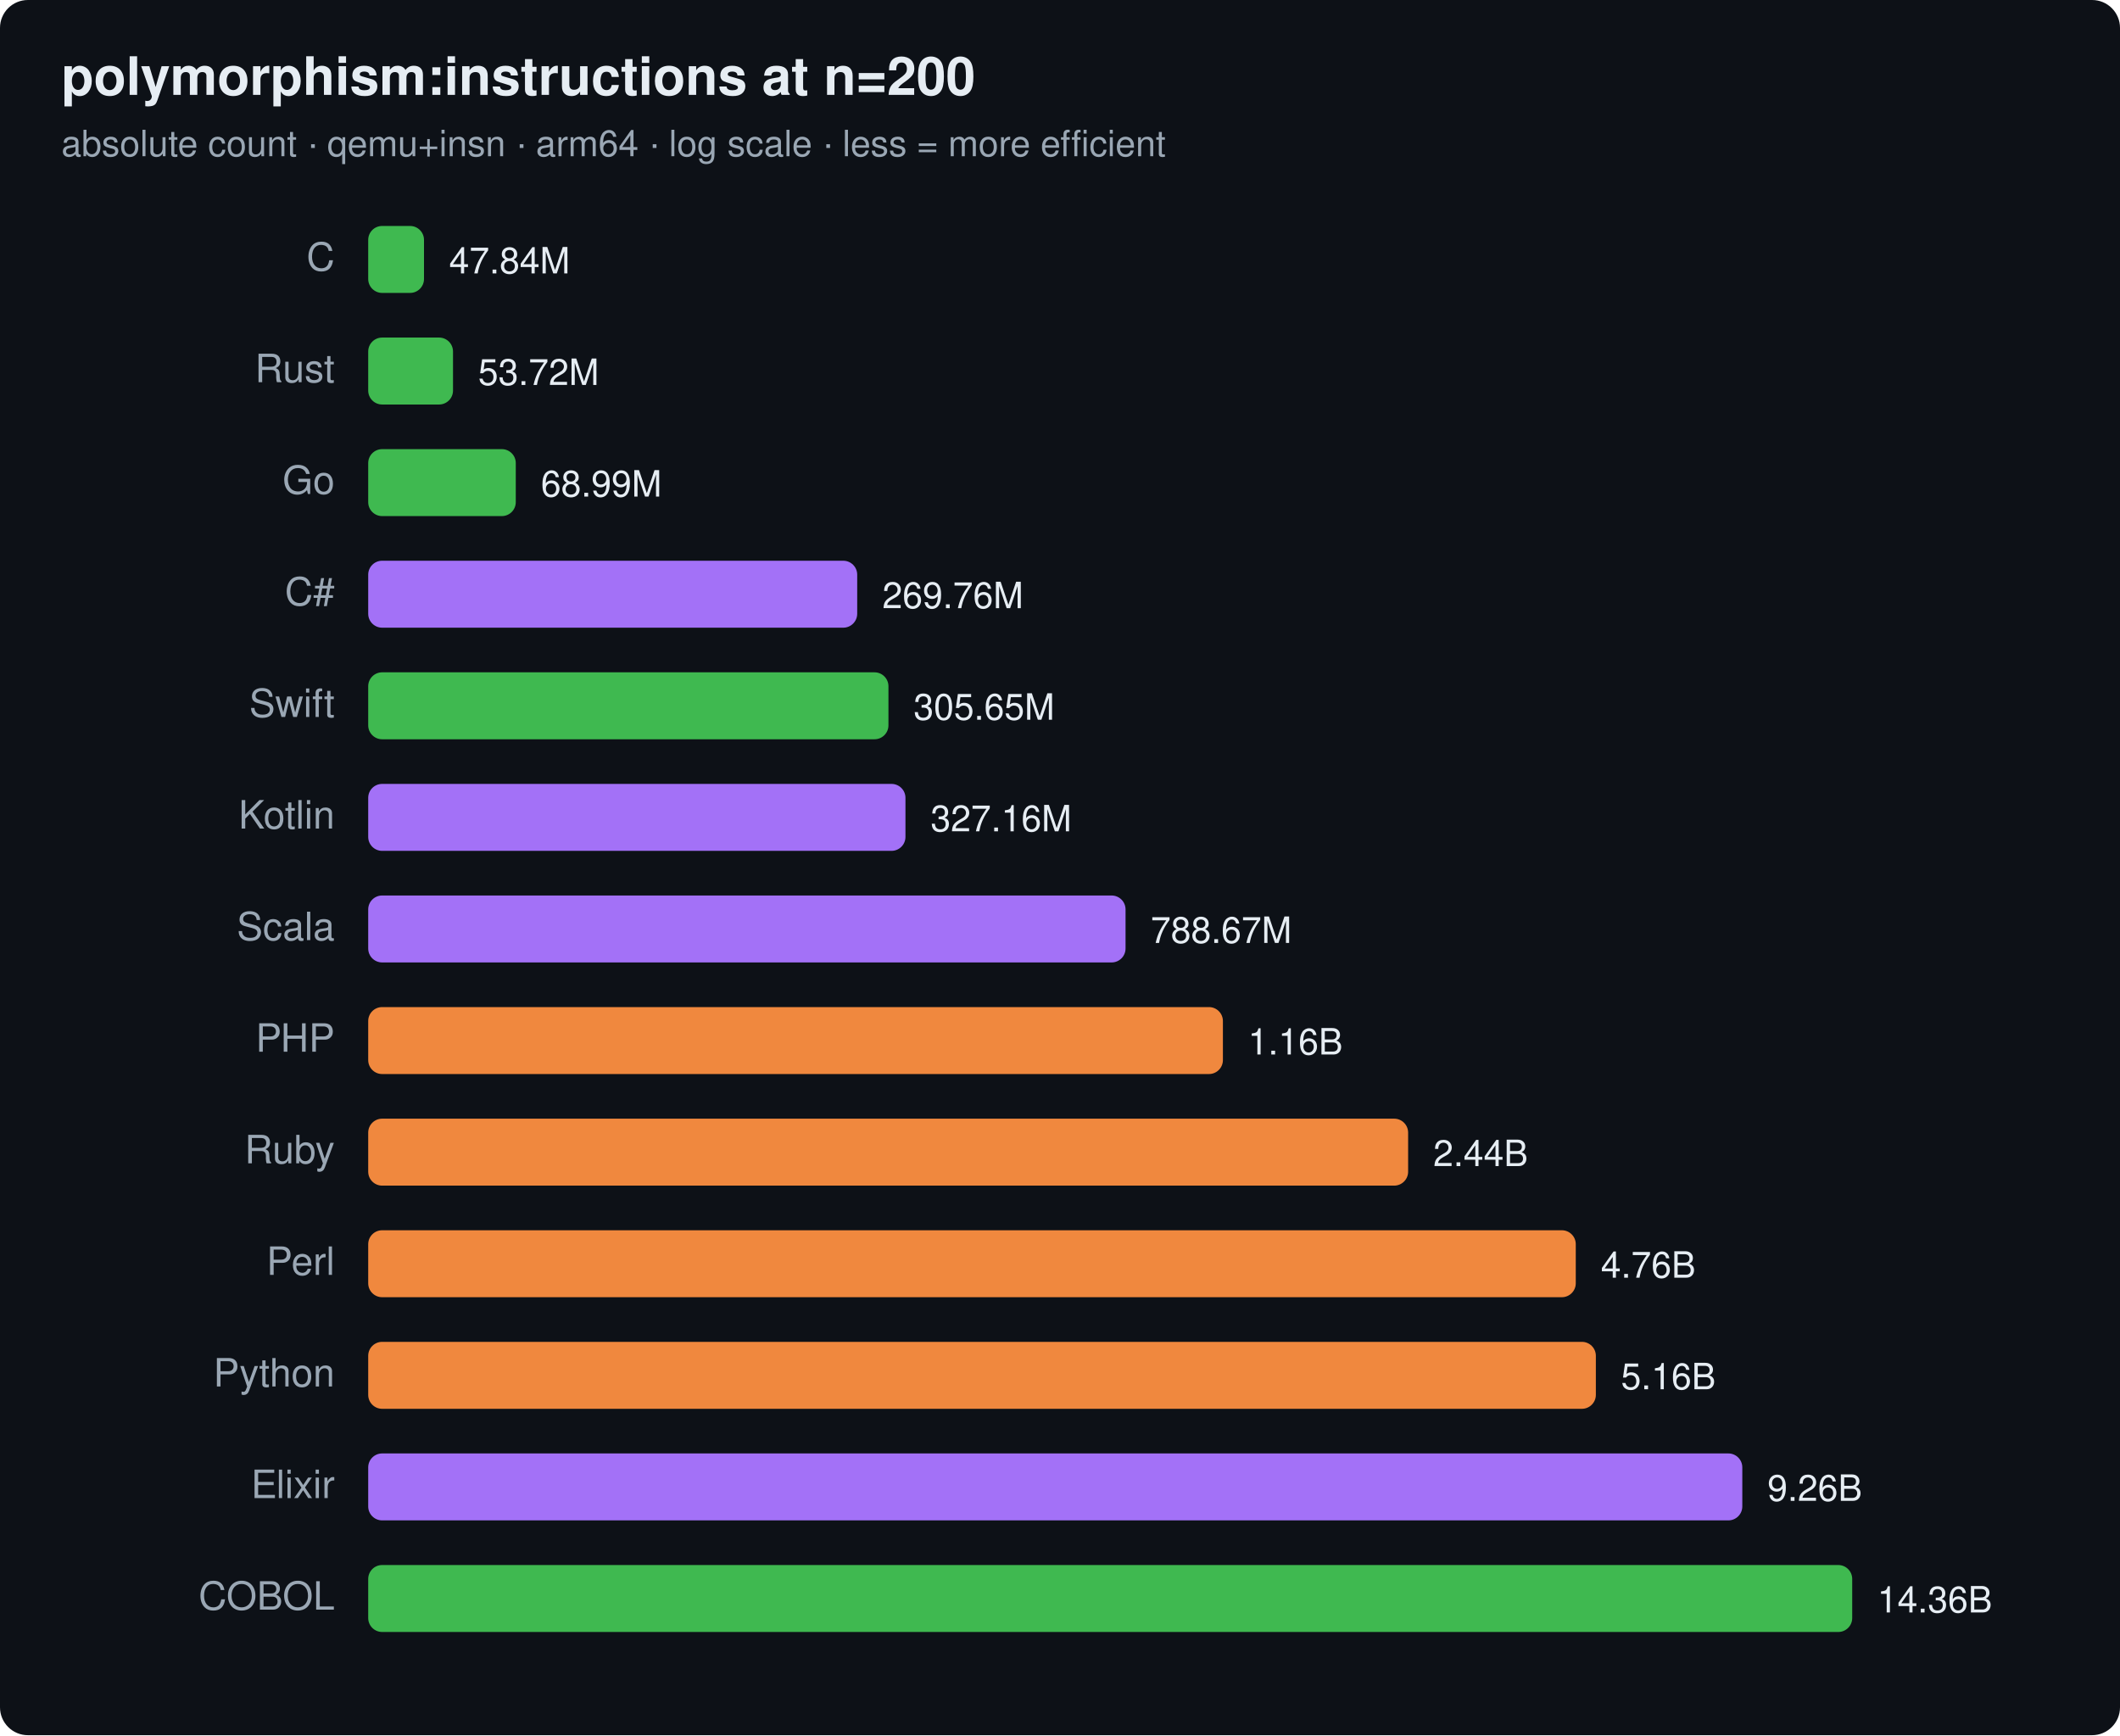
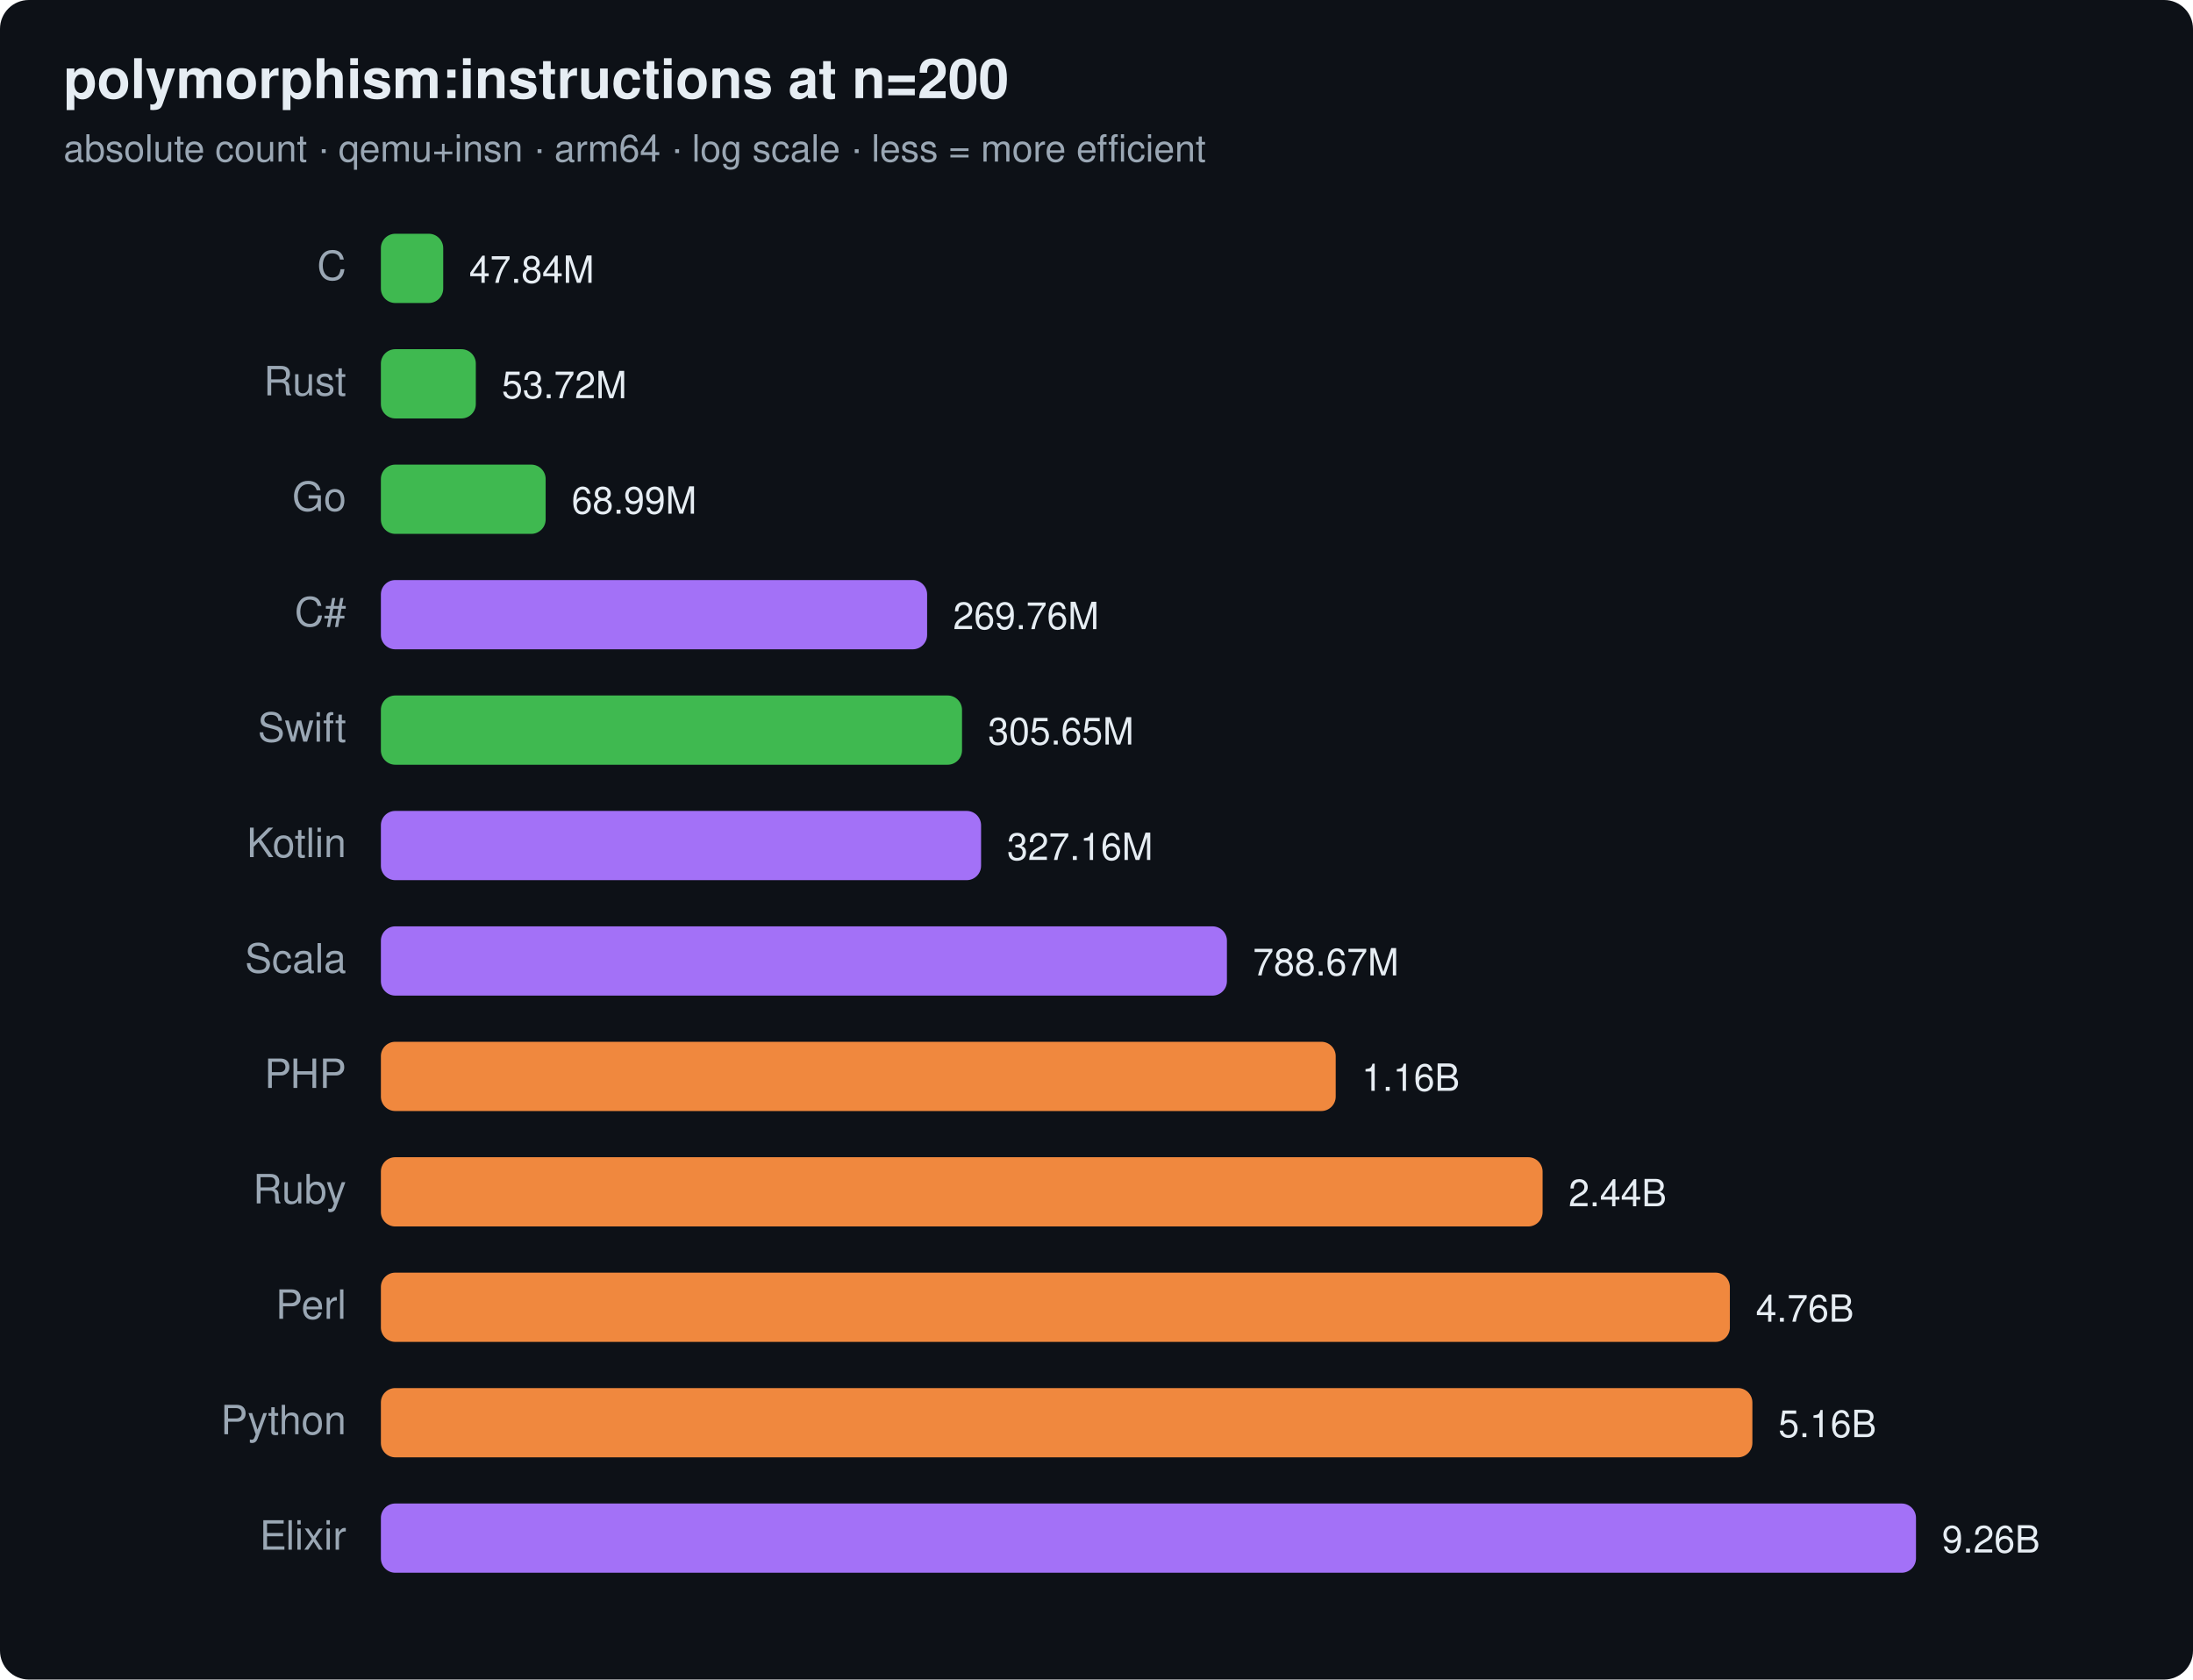
- <svg xmlns="http://www.w3.org/2000/svg" width="760" height="622" viewBox="0 0 760 622" font-family="ui-sans-serif,system-ui,Segoe UI,Helvetica,Arial">
-   <rect width="760" height="622" rx="10" fill="#0d1117" />
+ <svg xmlns="http://www.w3.org/2000/svg" width="760" height="582" viewBox="0 0 760 582" font-family="ui-sans-serif,system-ui,Segoe UI,Helvetica,Arial">
+   <rect width="760" height="582" rx="10" fill="#0d1117" />
  <text x="22" y="34" font-size="19" font-weight="700" fill="#e6edf3">polymorphism:instructions at n=200</text>
  <text x="22" y="56" font-size="13" fill="#9aa7b4">absolute count · qemu+insn · arm64 · log scale · less = more efficient</text>
  <text x="120" y="97" text-anchor="end" font-size="14" fill="#9aa7b4">C</text>
-   <rect x="132" y="81" width="20.0" height="24" rx="5" fill="#3fb950" />
-   <text x="161.0" y="98" font-size="13" fill="#e6edf3">47.84M</text>
+   <rect x="132" y="81" width="21.6" height="24" rx="5" fill="#3fb950" />
+   <text x="162.6" y="98" font-size="13" fill="#e6edf3">47.84M</text>
  <text x="120" y="137" text-anchor="end" font-size="14" fill="#9aa7b4">Rust</text>
-   <rect x="132" y="121" width="30.4" height="24" rx="5" fill="#3fb950" />
-   <text x="171.4" y="138" font-size="13" fill="#e6edf3">53.72M</text>
+   <rect x="132" y="121" width="32.9" height="24" rx="5" fill="#3fb950" />
+   <text x="173.9" y="138" font-size="13" fill="#e6edf3">53.72M</text>
  <text x="120" y="177" text-anchor="end" font-size="14" fill="#9aa7b4">Go</text>
-   <rect x="132" y="161" width="52.9" height="24" rx="5" fill="#3fb950" />
-   <text x="193.9" y="178" font-size="13" fill="#e6edf3">68.99M</text>
+   <rect x="132" y="161" width="57.1" height="24" rx="5" fill="#3fb950" />
+   <text x="198.1" y="178" font-size="13" fill="#e6edf3">68.99M</text>
  <text x="120" y="217" text-anchor="end" font-size="14" fill="#9aa7b4">C#</text>
-   <rect x="132" y="201" width="175.3" height="24" rx="5" fill="#a371f7" />
-   <text x="316.3" y="218" font-size="13" fill="#e6edf3">269.76M</text>
+   <rect x="132" y="201" width="189.3" height="24" rx="5" fill="#a371f7" />
+   <text x="330.3" y="218" font-size="13" fill="#e6edf3">269.76M</text>
  <text x="120" y="257" text-anchor="end" font-size="14" fill="#9aa7b4">Swift</text>
-   <rect x="132" y="241" width="186.5" height="24" rx="5" fill="#3fb950" />
-   <text x="327.5" y="258" font-size="13" fill="#e6edf3">305.65M</text>
+   <rect x="132" y="241" width="201.4" height="24" rx="5" fill="#3fb950" />
+   <text x="342.4" y="258" font-size="13" fill="#e6edf3">305.65M</text>
  <text x="120" y="297" text-anchor="end" font-size="14" fill="#9aa7b4">Kotlin</text>
-   <rect x="132" y="281" width="192.6" height="24" rx="5" fill="#a371f7" />
-   <text x="333.6" y="298" font-size="13" fill="#e6edf3">327.16M</text>
+   <rect x="132" y="281" width="208.0" height="24" rx="5" fill="#a371f7" />
+   <text x="349.0" y="298" font-size="13" fill="#e6edf3">327.16M</text>
  <text x="120" y="337" text-anchor="end" font-size="14" fill="#9aa7b4">Scala</text>
-   <rect x="132" y="321" width="271.5" height="24" rx="5" fill="#a371f7" />
-   <text x="412.5" y="338" font-size="13" fill="#e6edf3">788.67M</text>
+   <rect x="132" y="321" width="293.2" height="24" rx="5" fill="#a371f7" />
+   <text x="434.2" y="338" font-size="13" fill="#e6edf3">788.67M</text>
  <text x="120" y="377" text-anchor="end" font-size="14" fill="#9aa7b4">PHP</text>
-   <rect x="132" y="361" width="306.4" height="24" rx="5" fill="#f0883e" />
-   <text x="447.4" y="378" font-size="13" fill="#e6edf3">1.16B</text>
+   <rect x="132" y="361" width="330.9" height="24" rx="5" fill="#f0883e" />
+   <text x="471.9" y="378" font-size="13" fill="#e6edf3">1.16B</text>
  <text x="120" y="417" text-anchor="end" font-size="14" fill="#9aa7b4">Ruby</text>
-   <rect x="132" y="401" width="372.8" height="24" rx="5" fill="#f0883e" />
-   <text x="513.8" y="418" font-size="13" fill="#e6edf3">2.44B</text>
+   <rect x="132" y="401" width="402.6" height="24" rx="5" fill="#f0883e" />
+   <text x="543.6" y="418" font-size="13" fill="#e6edf3">2.44B</text>
  <text x="120" y="457" text-anchor="end" font-size="14" fill="#9aa7b4">Perl</text>
-   <rect x="132" y="441" width="432.9" height="24" rx="5" fill="#f0883e" />
-   <text x="573.9" y="458" font-size="13" fill="#e6edf3">4.76B</text>
+   <rect x="132" y="441" width="467.5" height="24" rx="5" fill="#f0883e" />
+   <text x="608.5" y="458" font-size="13" fill="#e6edf3">4.76B</text>
  <text x="120" y="497" text-anchor="end" font-size="14" fill="#9aa7b4">Python</text>
-   <rect x="132" y="481" width="440.1" height="24" rx="5" fill="#f0883e" />
-   <text x="581.1" y="498" font-size="13" fill="#e6edf3">5.16B</text>
+   <rect x="132" y="481" width="475.3" height="24" rx="5" fill="#f0883e" />
+   <text x="616.3" y="498" font-size="13" fill="#e6edf3">5.16B</text>
  <text x="120" y="537" text-anchor="end" font-size="14" fill="#9aa7b4">Elixir</text>
-   <rect x="132" y="521" width="492.6" height="24" rx="5" fill="#a371f7" />
-   <text x="633.6" y="538" font-size="13" fill="#e6edf3">9.26B</text>
-   <text x="120" y="577" text-anchor="end" font-size="14" fill="#9aa7b4">COBOL</text>
-   <rect x="132" y="561" width="532.0" height="24" rx="5" fill="#3fb950" />
-   <text x="673.0" y="578" font-size="13" fill="#e6edf3">14.36B</text>
+   <rect x="132" y="521" width="532.0" height="24" rx="5" fill="#a371f7" />
+   <text x="673.0" y="538" font-size="13" fill="#e6edf3">9.26B</text>
</svg>
